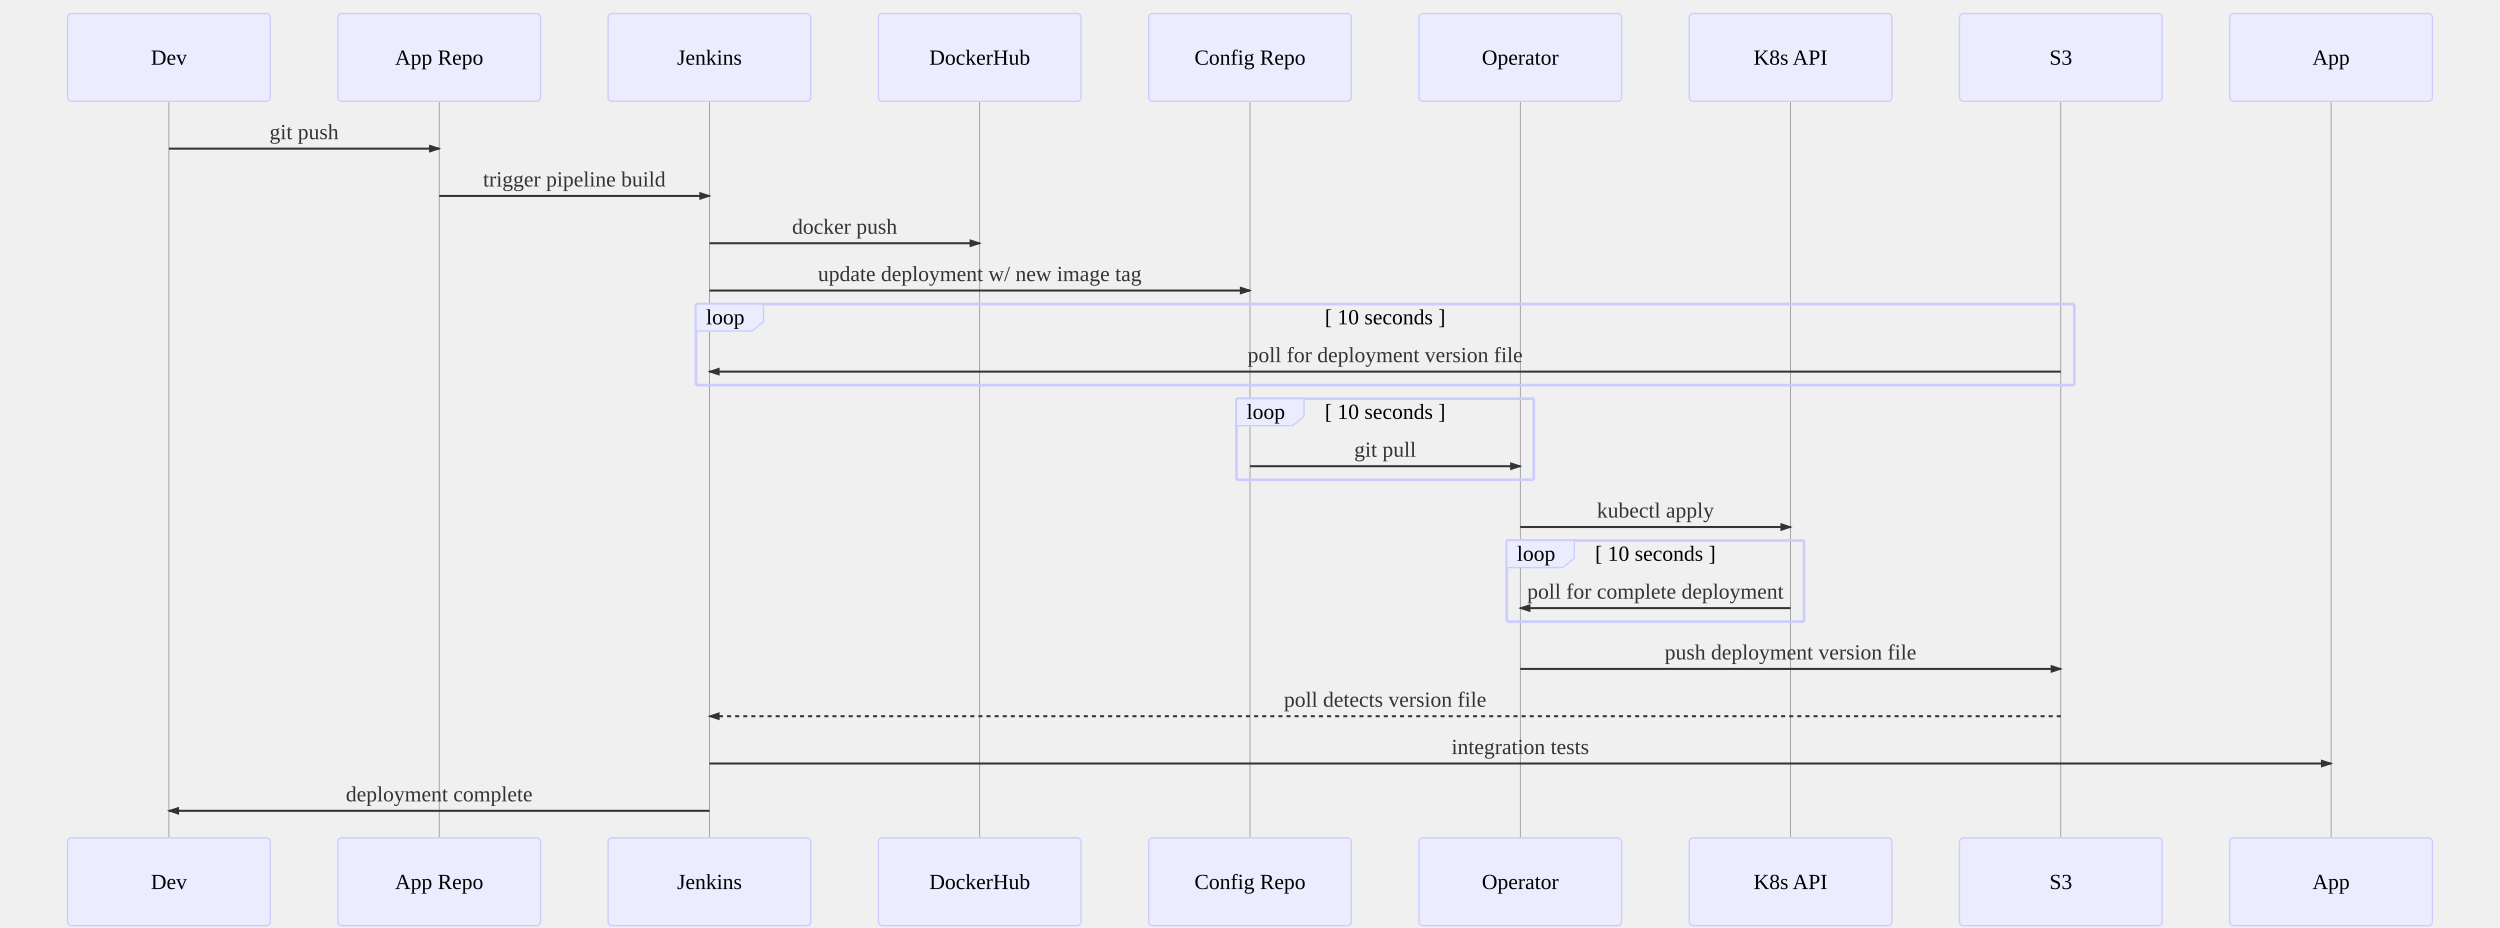
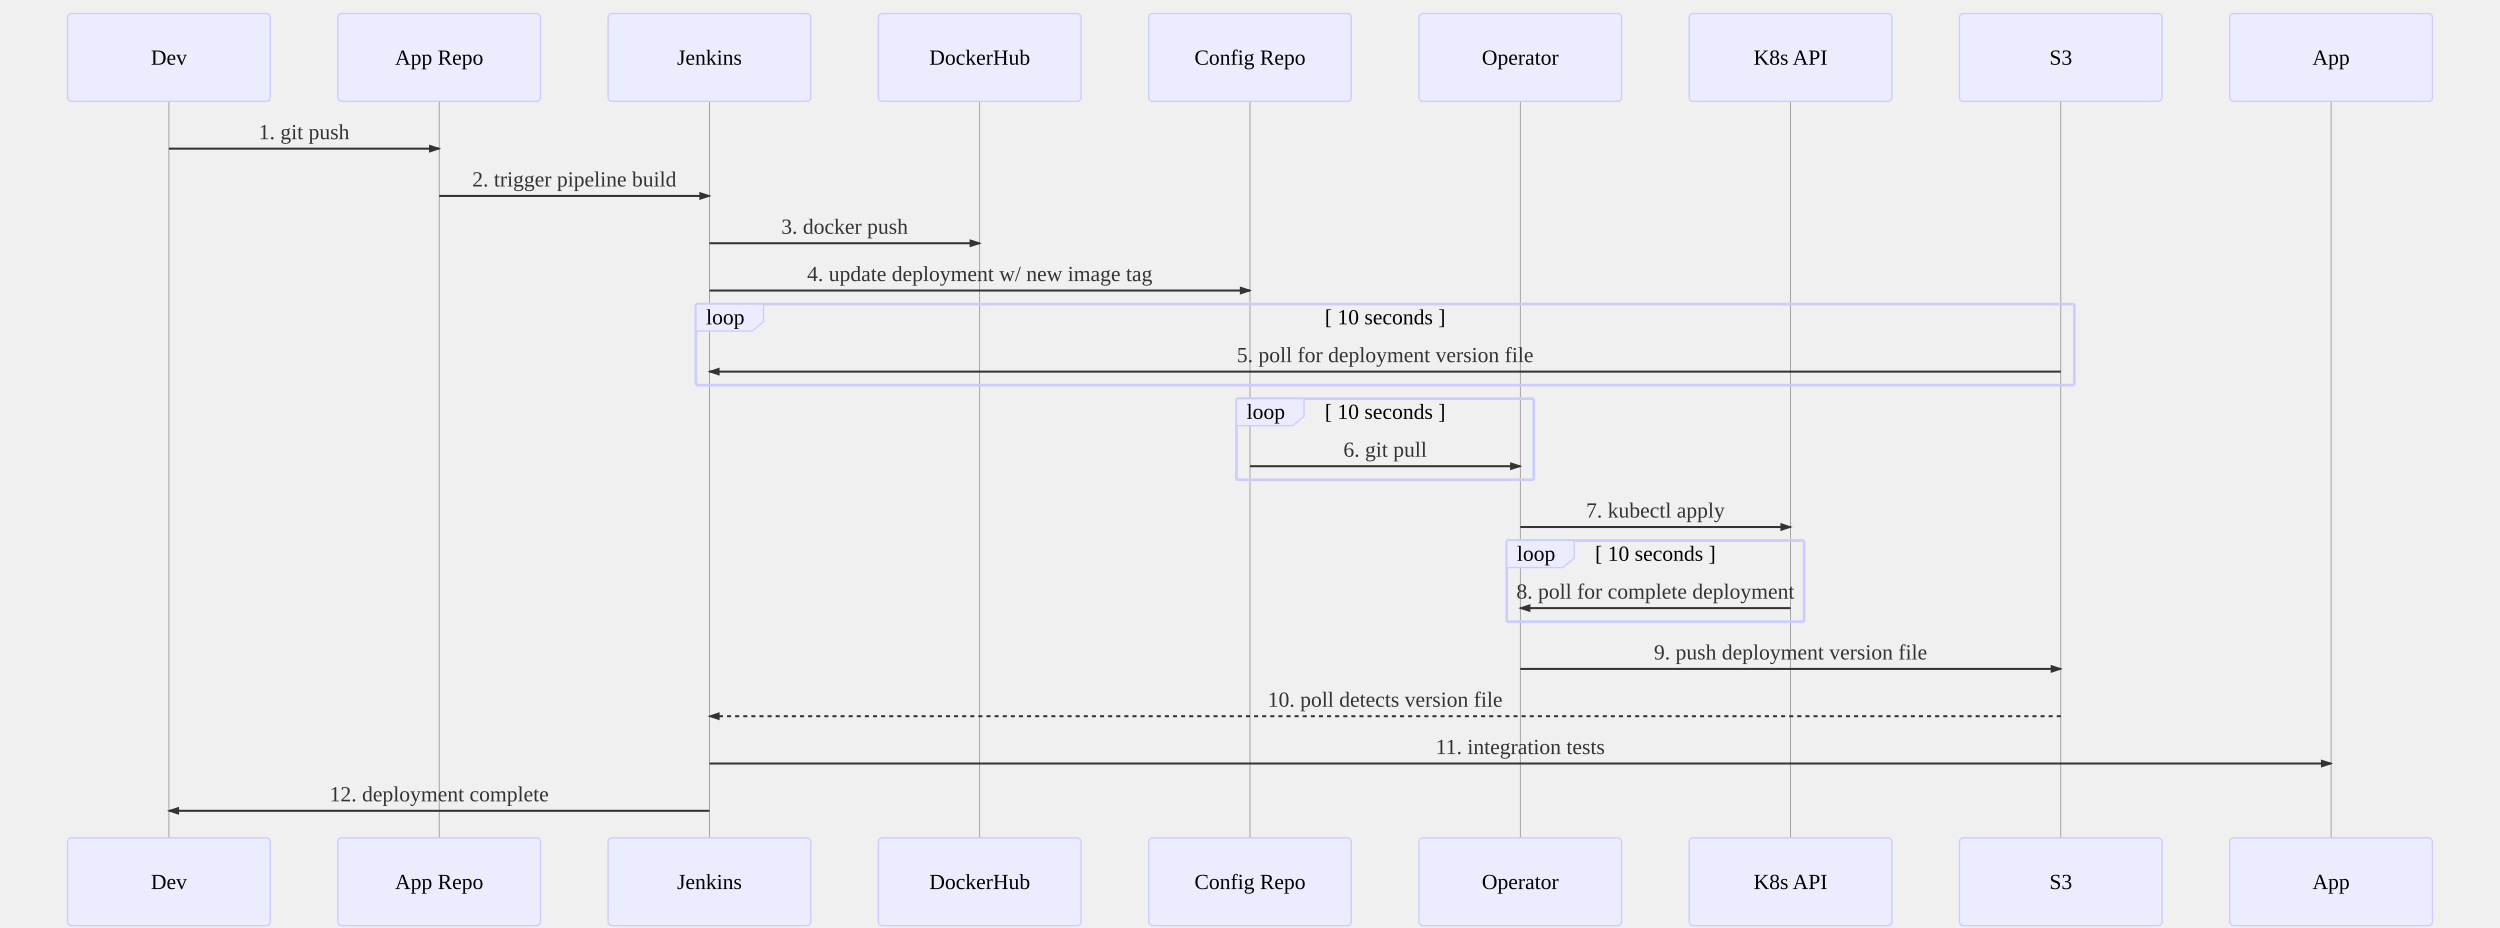
- <svg xmlns="http://www.w3.org/2000/svg" id="mermaid-1530046625356" width="100%" height="100%" style="max-width:1850px;" viewBox="-50 -10 1850 686">
-   <style>#mermaid-1530046625356 .label{font-family:trebuchet ms,verdana,arial;color:#333}#mermaid-1530046625356 .node circle,#mermaid-1530046625356 .node ellipse,#mermaid-1530046625356 .node polygon,#mermaid-1530046625356 .node rect{fill:#ececff;stroke:#9370db;stroke-width:1px}#mermaid-1530046625356 .node.clickable{cursor:pointer}#mermaid-1530046625356 .arrowheadPath{fill:#333}#mermaid-1530046625356 .edgePath .path{stroke:#333;stroke-width:1.5px}#mermaid-1530046625356 .edgeLabel{background-color:#e8e8e8}#mermaid-1530046625356 .cluster rect{fill:#ffffde!important;stroke:#aa3!important;stroke-width:1px!important}#mermaid-1530046625356 .cluster text{fill:#333}#mermaid-1530046625356 div.mermaidTooltip{position:absolute;text-align:center;max-width:200px;padding:2px;font-family:trebuchet ms,verdana,arial;font-size:12px;background:#ffffde;border:1px solid #aa3;border-radius:2px;pointer-events:none;z-index:100}#mermaid-1530046625356 .actor{stroke:#ccf;fill:#ececff}#mermaid-1530046625356 text.actor{fill:#000;stroke:none}#mermaid-1530046625356 .actor-line{stroke:grey}#mermaid-1530046625356 .messageLine0{marker-end:"url(#arrowhead)"}#mermaid-1530046625356 .messageLine0,#mermaid-1530046625356 .messageLine1{stroke-width:1.5;stroke-dasharray:"2 2";stroke:#333}#mermaid-1530046625356 #arrowhead{fill:#333}#mermaid-1530046625356 #crosshead path{fill:#333!important;stroke:#333!important}#mermaid-1530046625356 .messageText{fill:#333;stroke:none}#mermaid-1530046625356 .labelBox{stroke:#ccf;fill:#ececff}#mermaid-1530046625356 .labelText,#mermaid-1530046625356 .loopText{fill:#000;stroke:none}#mermaid-1530046625356 .loopLine{stroke-width:2;stroke-dasharray:"2 2";marker-end:"url(#arrowhead)";stroke:#ccf}#mermaid-1530046625356 .note{stroke:#aa3;fill:#fff5ad}#mermaid-1530046625356 .noteText{fill:#000;stroke:none;font-family:trebuchet ms,verdana,arial;font-size:14px}#mermaid-1530046625356 .section{stroke:none;opacity:.2}#mermaid-1530046625356 .section0{fill:rgba(102,102,255,.49)}#mermaid-1530046625356 .section2{fill:#fff400}#mermaid-1530046625356 .section1,#mermaid-1530046625356 .section3{fill:#fff;opacity:.2}#mermaid-1530046625356 .sectionTitle0,#mermaid-1530046625356 .sectionTitle1,#mermaid-1530046625356 .sectionTitle2,#mermaid-1530046625356 .sectionTitle3{fill:#333}#mermaid-1530046625356 .sectionTitle{text-anchor:start;font-size:11px;text-height:14px}#mermaid-1530046625356 .grid .tick{stroke:#d3d3d3;opacity:.3;shape-rendering:crispEdges}#mermaid-1530046625356 .grid path{stroke-width:0}#mermaid-1530046625356 .today{fill:none;stroke:red;stroke-width:2px}#mermaid-1530046625356 .task{stroke-width:2}#mermaid-1530046625356 .taskText{text-anchor:middle;font-size:11px}#mermaid-1530046625356 .taskTextOutsideRight{fill:#000;text-anchor:start;font-size:11px}#mermaid-1530046625356 .taskTextOutsideLeft{fill:#000;text-anchor:end;font-size:11px}#mermaid-1530046625356 .taskText0,#mermaid-1530046625356 .taskText1,#mermaid-1530046625356 .taskText2,#mermaid-1530046625356 .taskText3{fill:#fff}#mermaid-1530046625356 .task0,#mermaid-1530046625356 .task1,#mermaid-1530046625356 .task2,#mermaid-1530046625356 .task3{fill:#8a90dd;stroke:#534fbc}#mermaid-1530046625356 .taskTextOutside0,#mermaid-1530046625356 .taskTextOutside1,#mermaid-1530046625356 .taskTextOutside2,#mermaid-1530046625356 .taskTextOutside3{fill:#000}#mermaid-1530046625356 .active0,#mermaid-1530046625356 .active1,#mermaid-1530046625356 .active2,#mermaid-1530046625356 .active3{fill:#bfc7ff;stroke:#534fbc}#mermaid-1530046625356 .activeText0,#mermaid-1530046625356 .activeText1,#mermaid-1530046625356 .activeText2,#mermaid-1530046625356 .activeText3{fill:#000!important}#mermaid-1530046625356 .done0,#mermaid-1530046625356 .done1,#mermaid-1530046625356 .done2,#mermaid-1530046625356 .done3{stroke:grey;fill:#d3d3d3;stroke-width:2}#mermaid-1530046625356 .doneText0,#mermaid-1530046625356 .doneText1,#mermaid-1530046625356 .doneText2,#mermaid-1530046625356 .doneText3{fill:#000!important}#mermaid-1530046625356 .crit0,#mermaid-1530046625356 .crit1,#mermaid-1530046625356 .crit2,#mermaid-1530046625356 .crit3{stroke:#f88;fill:red;stroke-width:2}#mermaid-1530046625356 .activeCrit0,#mermaid-1530046625356 .activeCrit1,#mermaid-1530046625356 .activeCrit2,#mermaid-1530046625356 .activeCrit3{stroke:#f88;fill:#bfc7ff;stroke-width:2}#mermaid-1530046625356 .doneCrit0,#mermaid-1530046625356 .doneCrit1,#mermaid-1530046625356 .doneCrit2,#mermaid-1530046625356 .doneCrit3{stroke:#f88;fill:#d3d3d3;stroke-width:2;cursor:pointer;shape-rendering:crispEdges}#mermaid-1530046625356 .activeCritText0,#mermaid-1530046625356 .activeCritText1,#mermaid-1530046625356 .activeCritText2,#mermaid-1530046625356 .activeCritText3,#mermaid-1530046625356 .doneCritText0,#mermaid-1530046625356 .doneCritText1,#mermaid-1530046625356 .doneCritText2,#mermaid-1530046625356 .doneCritText3{fill:#000!important}#mermaid-1530046625356 .titleText{text-anchor:middle;font-size:18px;fill:#000}#mermaid-1530046625356 g.classGroup text{fill:#9370db;stroke:none;font-family:trebuchet ms,verdana,arial;font-size:10px}#mermaid-1530046625356 g.classGroup rect{fill:#ececff;stroke:#9370db}#mermaid-1530046625356 g.classGroup line{stroke:#9370db;stroke-width:1}#mermaid-1530046625356 .classLabel .box{stroke:none;stroke-width:0;fill:#ececff;opacity:.5}#mermaid-1530046625356 .classLabel .label{fill:#9370db;font-size:10px}#mermaid-1530046625356 .relation{stroke:#9370db;stroke-width:1;fill:none}#mermaid-1530046625356 #compositionEnd,#mermaid-1530046625356 #compositionStart{fill:#9370db;stroke:#9370db;stroke-width:1}#mermaid-1530046625356 #aggregationEnd,#mermaid-1530046625356 #aggregationStart{fill:#ececff;stroke:#9370db;stroke-width:1}#mermaid-1530046625356 #dependencyEnd,#mermaid-1530046625356 #dependencyStart,#mermaid-1530046625356 #extensionEnd,#mermaid-1530046625356 #extensionStart{fill:#9370db;stroke:#9370db;stroke-width:1}#mermaid-1530046625356 .branch-label,#mermaid-1530046625356 .commit-id,#mermaid-1530046625356 .commit-msg{fill:#d3d3d3;color:#d3d3d3}</style>
-   <style>#mermaid-1530046625356 {
+ <svg xmlns="http://www.w3.org/2000/svg" id="mermaid-1530120249698" width="100%" height="100%" style="max-width:1850px;" viewBox="-50 -10 1850 686">
+   <style>#mermaid-1530120249698 .label{font-family:trebuchet ms,verdana,arial;color:#333}#mermaid-1530120249698 .node circle,#mermaid-1530120249698 .node ellipse,#mermaid-1530120249698 .node polygon,#mermaid-1530120249698 .node rect{fill:#ececff;stroke:#9370db;stroke-width:1px}#mermaid-1530120249698 .node.clickable{cursor:pointer}#mermaid-1530120249698 .arrowheadPath{fill:#333}#mermaid-1530120249698 .edgePath .path{stroke:#333;stroke-width:1.5px}#mermaid-1530120249698 .edgeLabel{background-color:#e8e8e8}#mermaid-1530120249698 .cluster rect{fill:#ffffde!important;stroke:#aa3!important;stroke-width:1px!important}#mermaid-1530120249698 .cluster text{fill:#333}#mermaid-1530120249698 div.mermaidTooltip{position:absolute;text-align:center;max-width:200px;padding:2px;font-family:trebuchet ms,verdana,arial;font-size:12px;background:#ffffde;border:1px solid #aa3;border-radius:2px;pointer-events:none;z-index:100}#mermaid-1530120249698 .actor{stroke:#ccf;fill:#ececff}#mermaid-1530120249698 text.actor{fill:#000;stroke:none}#mermaid-1530120249698 .actor-line{stroke:grey}#mermaid-1530120249698 .messageLine0{marker-end:"url(#arrowhead)"}#mermaid-1530120249698 .messageLine0,#mermaid-1530120249698 .messageLine1{stroke-width:1.5;stroke-dasharray:"2 2";stroke:#333}#mermaid-1530120249698 #arrowhead{fill:#333}#mermaid-1530120249698 #crosshead path{fill:#333!important;stroke:#333!important}#mermaid-1530120249698 .messageText{fill:#333;stroke:none}#mermaid-1530120249698 .labelBox{stroke:#ccf;fill:#ececff}#mermaid-1530120249698 .labelText,#mermaid-1530120249698 .loopText{fill:#000;stroke:none}#mermaid-1530120249698 .loopLine{stroke-width:2;stroke-dasharray:"2 2";marker-end:"url(#arrowhead)";stroke:#ccf}#mermaid-1530120249698 .note{stroke:#aa3;fill:#fff5ad}#mermaid-1530120249698 .noteText{fill:#000;stroke:none;font-family:trebuchet ms,verdana,arial;font-size:14px}#mermaid-1530120249698 .section{stroke:none;opacity:.2}#mermaid-1530120249698 .section0{fill:rgba(102,102,255,.49)}#mermaid-1530120249698 .section2{fill:#fff400}#mermaid-1530120249698 .section1,#mermaid-1530120249698 .section3{fill:#fff;opacity:.2}#mermaid-1530120249698 .sectionTitle0,#mermaid-1530120249698 .sectionTitle1,#mermaid-1530120249698 .sectionTitle2,#mermaid-1530120249698 .sectionTitle3{fill:#333}#mermaid-1530120249698 .sectionTitle{text-anchor:start;font-size:11px;text-height:14px}#mermaid-1530120249698 .grid .tick{stroke:#d3d3d3;opacity:.3;shape-rendering:crispEdges}#mermaid-1530120249698 .grid path{stroke-width:0}#mermaid-1530120249698 .today{fill:none;stroke:red;stroke-width:2px}#mermaid-1530120249698 .task{stroke-width:2}#mermaid-1530120249698 .taskText{text-anchor:middle;font-size:11px}#mermaid-1530120249698 .taskTextOutsideRight{fill:#000;text-anchor:start;font-size:11px}#mermaid-1530120249698 .taskTextOutsideLeft{fill:#000;text-anchor:end;font-size:11px}#mermaid-1530120249698 .taskText0,#mermaid-1530120249698 .taskText1,#mermaid-1530120249698 .taskText2,#mermaid-1530120249698 .taskText3{fill:#fff}#mermaid-1530120249698 .task0,#mermaid-1530120249698 .task1,#mermaid-1530120249698 .task2,#mermaid-1530120249698 .task3{fill:#8a90dd;stroke:#534fbc}#mermaid-1530120249698 .taskTextOutside0,#mermaid-1530120249698 .taskTextOutside1,#mermaid-1530120249698 .taskTextOutside2,#mermaid-1530120249698 .taskTextOutside3{fill:#000}#mermaid-1530120249698 .active0,#mermaid-1530120249698 .active1,#mermaid-1530120249698 .active2,#mermaid-1530120249698 .active3{fill:#bfc7ff;stroke:#534fbc}#mermaid-1530120249698 .activeText0,#mermaid-1530120249698 .activeText1,#mermaid-1530120249698 .activeText2,#mermaid-1530120249698 .activeText3{fill:#000!important}#mermaid-1530120249698 .done0,#mermaid-1530120249698 .done1,#mermaid-1530120249698 .done2,#mermaid-1530120249698 .done3{stroke:grey;fill:#d3d3d3;stroke-width:2}#mermaid-1530120249698 .doneText0,#mermaid-1530120249698 .doneText1,#mermaid-1530120249698 .doneText2,#mermaid-1530120249698 .doneText3{fill:#000!important}#mermaid-1530120249698 .crit0,#mermaid-1530120249698 .crit1,#mermaid-1530120249698 .crit2,#mermaid-1530120249698 .crit3{stroke:#f88;fill:red;stroke-width:2}#mermaid-1530120249698 .activeCrit0,#mermaid-1530120249698 .activeCrit1,#mermaid-1530120249698 .activeCrit2,#mermaid-1530120249698 .activeCrit3{stroke:#f88;fill:#bfc7ff;stroke-width:2}#mermaid-1530120249698 .doneCrit0,#mermaid-1530120249698 .doneCrit1,#mermaid-1530120249698 .doneCrit2,#mermaid-1530120249698 .doneCrit3{stroke:#f88;fill:#d3d3d3;stroke-width:2;cursor:pointer;shape-rendering:crispEdges}#mermaid-1530120249698 .activeCritText0,#mermaid-1530120249698 .activeCritText1,#mermaid-1530120249698 .activeCritText2,#mermaid-1530120249698 .activeCritText3,#mermaid-1530120249698 .doneCritText0,#mermaid-1530120249698 .doneCritText1,#mermaid-1530120249698 .doneCritText2,#mermaid-1530120249698 .doneCritText3{fill:#000!important}#mermaid-1530120249698 .titleText{text-anchor:middle;font-size:18px;fill:#000}#mermaid-1530120249698 g.classGroup text{fill:#9370db;stroke:none;font-family:trebuchet ms,verdana,arial;font-size:10px}#mermaid-1530120249698 g.classGroup rect{fill:#ececff;stroke:#9370db}#mermaid-1530120249698 g.classGroup line{stroke:#9370db;stroke-width:1}#mermaid-1530120249698 .classLabel .box{stroke:none;stroke-width:0;fill:#ececff;opacity:.5}#mermaid-1530120249698 .classLabel .label{fill:#9370db;font-size:10px}#mermaid-1530120249698 .relation{stroke:#9370db;stroke-width:1;fill:none}#mermaid-1530120249698 #compositionEnd,#mermaid-1530120249698 #compositionStart{fill:#9370db;stroke:#9370db;stroke-width:1}#mermaid-1530120249698 #aggregationEnd,#mermaid-1530120249698 #aggregationStart{fill:#ececff;stroke:#9370db;stroke-width:1}#mermaid-1530120249698 #dependencyEnd,#mermaid-1530120249698 #dependencyStart,#mermaid-1530120249698 #extensionEnd,#mermaid-1530120249698 #extensionStart{fill:#9370db;stroke:#9370db;stroke-width:1}#mermaid-1530120249698 .branch-label,#mermaid-1530120249698 .commit-id,#mermaid-1530120249698 .commit-msg{fill:#d3d3d3;color:#d3d3d3}</style>
+   <style>#mermaid-1530120249698 {
    color: rgb(0, 0, 0);
    font: normal normal 400 normal 16px / normal "Times New Roman";
  }</style>
  <g />
  <g>
    <line id="actor0" x1="75" y1="5" x2="75" y2="675" class="actor-line" stroke-width="0.5px" stroke="#999" />
    <rect x="0" y="0" fill="#eaeaea" stroke="#666" width="150" height="65" rx="3" ry="3" class="actor" />
    <text x="75" y="32.5" dominant-baseline="central" alignment-baseline="central" class="actor" style="text-anchor: middle;">
      <tspan x="75" dy="0">Dev</tspan>
    </text>
  </g>
  <g>
    <line id="actor1" x1="275" y1="5" x2="275" y2="675" class="actor-line" stroke-width="0.5px" stroke="#999" />
    <rect x="200" y="0" fill="#eaeaea" stroke="#666" width="150" height="65" rx="3" ry="3" class="actor" />
    <text x="275" y="32.5" dominant-baseline="central" alignment-baseline="central" class="actor" style="text-anchor: middle;">
      <tspan x="275" dy="0">App Repo</tspan>
    </text>
  </g>
  <g>
    <line id="actor2" x1="475" y1="5" x2="475" y2="675" class="actor-line" stroke-width="0.5px" stroke="#999" />
    <rect x="400" y="0" fill="#eaeaea" stroke="#666" width="150" height="65" rx="3" ry="3" class="actor" />
    <text x="475" y="32.5" dominant-baseline="central" alignment-baseline="central" class="actor" style="text-anchor: middle;">
      <tspan x="475" dy="0">Jenkins</tspan>
    </text>
  </g>
  <g>
    <line id="actor3" x1="675" y1="5" x2="675" y2="675" class="actor-line" stroke-width="0.5px" stroke="#999" />
    <rect x="600" y="0" fill="#eaeaea" stroke="#666" width="150" height="65" rx="3" ry="3" class="actor" />
    <text x="675" y="32.5" dominant-baseline="central" alignment-baseline="central" class="actor" style="text-anchor: middle;">
      <tspan x="675" dy="0">DockerHub</tspan>
    </text>
  </g>
  <g>
    <line id="actor4" x1="875" y1="5" x2="875" y2="675" class="actor-line" stroke-width="0.5px" stroke="#999" />
    <rect x="800" y="0" fill="#eaeaea" stroke="#666" width="150" height="65" rx="3" ry="3" class="actor" />
    <text x="875" y="32.5" dominant-baseline="central" alignment-baseline="central" class="actor" style="text-anchor: middle;">
      <tspan x="875" dy="0">Config Repo</tspan>
    </text>
  </g>
  <g>
    <line id="actor5" x1="1075" y1="5" x2="1075" y2="675" class="actor-line" stroke-width="0.5px" stroke="#999" />
    <rect x="1000" y="0" fill="#eaeaea" stroke="#666" width="150" height="65" rx="3" ry="3" class="actor" />
    <text x="1075" y="32.5" dominant-baseline="central" alignment-baseline="central" class="actor" style="text-anchor: middle;">
      <tspan x="1075" dy="0">Operator</tspan>
    </text>
  </g>
  <g>
    <line id="actor6" x1="1275" y1="5" x2="1275" y2="675" class="actor-line" stroke-width="0.5px" stroke="#999" />
    <rect x="1200" y="0" fill="#eaeaea" stroke="#666" width="150" height="65" rx="3" ry="3" class="actor" />
    <text x="1275" y="32.5" dominant-baseline="central" alignment-baseline="central" class="actor" style="text-anchor: middle;">
      <tspan x="1275" dy="0">K8s API</tspan>
    </text>
  </g>
  <g>
    <line id="actor7" x1="1475" y1="5" x2="1475" y2="675" class="actor-line" stroke-width="0.5px" stroke="#999" />
    <rect x="1400" y="0" fill="#eaeaea" stroke="#666" width="150" height="65" rx="3" ry="3" class="actor" />
    <text x="1475" y="32.5" dominant-baseline="central" alignment-baseline="central" class="actor" style="text-anchor: middle;">
      <tspan x="1475" dy="0">S3</tspan>
    </text>
  </g>
  <g>
    <line id="actor8" x1="1675" y1="5" x2="1675" y2="675" class="actor-line" stroke-width="0.5px" stroke="#999" />
    <rect x="1600" y="0" fill="#eaeaea" stroke="#666" width="150" height="65" rx="3" ry="3" class="actor" />
    <text x="1675" y="32.5" dominant-baseline="central" alignment-baseline="central" class="actor" style="text-anchor: middle;">
      <tspan x="1675" dy="0">App</tspan>
    </text>
  </g>
  <defs>
    <marker id="arrowhead" refX="5" refY="2" markerWidth="6" markerHeight="4" orient="auto">
      <path d="M 0,0 V 4 L6,2 Z" />
    </marker>
  </defs>
  <defs>
    <marker id="crosshead" markerWidth="15" markerHeight="8" orient="auto" refX="16" refY="4">
      <path fill="black" stroke="#000000" stroke-width="1px" d="M 9,2 V 6 L16,4 Z" style="stroke-dasharray: 0, 0;" />
      <path fill="none" stroke="#000000" stroke-width="1px" d="M 0,1 L 6,7 M 6,1 L 0,7" style="stroke-dasharray: 0, 0;" />
    </marker>
  </defs>
  <g>
-     <text x="175" y="93" class="messageText" style="text-anchor: middle;">git push</text>
+     <text x="175" y="93" class="messageText" style="text-anchor: middle;">1. git push</text>
    <line x1="75" y1="100" x2="275" y2="100" class="messageLine0" stroke-width="2" stroke="black" marker-end="url(#arrowhead)" style="fill: none;" />
  </g>
  <g>
-     <text x="375" y="128" class="messageText" style="text-anchor: middle;">trigger pipeline build</text>
+     <text x="375" y="128" class="messageText" style="text-anchor: middle;">2. trigger pipeline build</text>
    <line x1="275" y1="135" x2="475" y2="135" class="messageLine0" stroke-width="2" stroke="black" marker-end="url(#arrowhead)" style="fill: none;" />
  </g>
  <g>
-     <text x="575" y="163" class="messageText" style="text-anchor: middle;">docker push</text>
+     <text x="575" y="163" class="messageText" style="text-anchor: middle;">3. docker push</text>
    <line x1="475" y1="170" x2="675" y2="170" class="messageLine0" stroke-width="2" stroke="black" marker-end="url(#arrowhead)" style="fill: none;" />
  </g>
  <g>
-     <text x="675" y="198" class="messageText" style="text-anchor: middle;">update deployment w/ new image tag</text>
+     <text x="675" y="198" class="messageText" style="text-anchor: middle;">4. update deployment w/ new image tag</text>
    <line x1="475" y1="205" x2="875" y2="205" class="messageLine0" stroke-width="2" stroke="black" marker-end="url(#arrowhead)" style="fill: none;" />
  </g>
  <g>
-     <text x="975" y="258" class="messageText" style="text-anchor: middle;">poll for deployment version file</text>
+     <text x="975" y="258" class="messageText" style="text-anchor: middle;">5. poll for deployment version file</text>
    <line x1="1475" y1="265" x2="475" y2="265" class="messageLine0" stroke-width="2" stroke="black" marker-end="url(#arrowhead)" style="fill: none;" />
  </g>
  <g>
    <line x1="465" y1="215" x2="1485" y2="215" class="loopLine" />
    <line x1="1485" y1="215" x2="1485" y2="275" class="loopLine" />
    <line x1="465" y1="275" x2="1485" y2="275" class="loopLine" />
    <line x1="465" y1="215" x2="465" y2="275" class="loopLine" />
    <polygon points="465,215 515,215 515,228 506.6,235 465,235" class="labelBox" />
    <text x="472.5" y="230" fill="black" class="labelText">
      <tspan x="472.5" fill="black">loop</tspan>
    </text>
    <text x="975" y="230" fill="black" class="loopText" style="text-anchor: middle;">
      <tspan x="975" fill="black">[ 10 seconds ]</tspan>
    </text>
  </g>
  <g>
-     <text x="975" y="328" class="messageText" style="text-anchor: middle;">git pull</text>
+     <text x="975" y="328" class="messageText" style="text-anchor: middle;">6. git pull</text>
    <line x1="875" y1="335" x2="1075" y2="335" class="messageLine0" stroke-width="2" stroke="black" marker-end="url(#arrowhead)" style="fill: none;" />
  </g>
  <g>
    <line x1="865" y1="285" x2="1085" y2="285" class="loopLine" />
    <line x1="1085" y1="285" x2="1085" y2="345" class="loopLine" />
    <line x1="865" y1="345" x2="1085" y2="345" class="loopLine" />
    <line x1="865" y1="285" x2="865" y2="345" class="loopLine" />
    <polygon points="865,285 915,285 915,298 906.6,305 865,305" class="labelBox" />
    <text x="872.5" y="300" fill="black" class="labelText">
      <tspan x="872.5" fill="black">loop</tspan>
    </text>
    <text x="975" y="300" fill="black" class="loopText" style="text-anchor: middle;">
      <tspan x="975" fill="black">[ 10 seconds     ]</tspan>
    </text>
  </g>
  <g>
-     <text x="1175" y="373" class="messageText" style="text-anchor: middle;">kubectl apply</text>
+     <text x="1175" y="373" class="messageText" style="text-anchor: middle;">7. kubectl apply</text>
    <line x1="1075" y1="380" x2="1275" y2="380" class="messageLine0" stroke-width="2" stroke="black" marker-end="url(#arrowhead)" style="fill: none;" />
  </g>
  <g>
-     <text x="1175" y="433" class="messageText" style="text-anchor: middle;">poll for complete deployment</text>
+     <text x="1175" y="433" class="messageText" style="text-anchor: middle;">8. poll for complete deployment</text>
    <line x1="1275" y1="440" x2="1075" y2="440" class="messageLine0" stroke-width="2" stroke="black" marker-end="url(#arrowhead)" style="fill: none;" />
  </g>
  <g>
    <line x1="1065" y1="390" x2="1285" y2="390" class="loopLine" />
    <line x1="1285" y1="390" x2="1285" y2="450" class="loopLine" />
    <line x1="1065" y1="450" x2="1285" y2="450" class="loopLine" />
    <line x1="1065" y1="390" x2="1065" y2="450" class="loopLine" />
    <polygon points="1065,390 1115,390 1115,403 1106.6,410 1065,410" class="labelBox" />
    <text x="1072.5" y="405" fill="black" class="labelText">
      <tspan x="1072.5" fill="black">loop</tspan>
    </text>
    <text x="1175" y="405" fill="black" class="loopText" style="text-anchor: middle;">
      <tspan x="1175" fill="black">[ 10 seconds ]</tspan>
    </text>
  </g>
  <g>
-     <text x="1275" y="478" class="messageText" style="text-anchor: middle;">push deployment version file</text>
+     <text x="1275" y="478" class="messageText" style="text-anchor: middle;">9. push deployment version file</text>
    <line x1="1075" y1="485" x2="1475" y2="485" class="messageLine0" stroke-width="2" stroke="black" marker-end="url(#arrowhead)" style="fill: none;" />
  </g>
  <g>
-     <text x="975" y="513" class="messageText" style="text-anchor: middle;">poll detects version file</text>
+     <text x="975" y="513" class="messageText" style="text-anchor: middle;">10. poll detects version file</text>
    <line x1="1475" y1="520" x2="475" y2="520" class="messageLine1" stroke-width="2" stroke="black" marker-end="url(#arrowhead)" style="stroke-dasharray: 3, 3; fill: none;" />
  </g>
  <g>
-     <text x="1075" y="548" class="messageText" style="text-anchor: middle;">integration tests</text>
+     <text x="1075" y="548" class="messageText" style="text-anchor: middle;">11. integration tests</text>
    <line x1="475" y1="555" x2="1675" y2="555" class="messageLine0" stroke-width="2" stroke="black" marker-end="url(#arrowhead)" style="fill: none;" />
  </g>
  <g>
-     <text x="275" y="583" class="messageText" style="text-anchor: middle;">deployment complete</text>
+     <text x="275" y="583" class="messageText" style="text-anchor: middle;">12. deployment complete</text>
    <line x1="475" y1="590" x2="75" y2="590" class="messageLine0" stroke-width="2" stroke="black" marker-end="url(#arrowhead)" style="fill: none;" />
  </g>
  <g>
    <rect x="0" y="610" fill="#eaeaea" stroke="#666" width="150" height="65" rx="3" ry="3" class="actor" />
    <text x="75" y="642.5" dominant-baseline="central" alignment-baseline="central" class="actor" style="text-anchor: middle;">
      <tspan x="75" dy="0">Dev</tspan>
    </text>
  </g>
  <g>
    <rect x="200" y="610" fill="#eaeaea" stroke="#666" width="150" height="65" rx="3" ry="3" class="actor" />
    <text x="275" y="642.5" dominant-baseline="central" alignment-baseline="central" class="actor" style="text-anchor: middle;">
      <tspan x="275" dy="0">App Repo</tspan>
    </text>
  </g>
  <g>
    <rect x="400" y="610" fill="#eaeaea" stroke="#666" width="150" height="65" rx="3" ry="3" class="actor" />
    <text x="475" y="642.5" dominant-baseline="central" alignment-baseline="central" class="actor" style="text-anchor: middle;">
      <tspan x="475" dy="0">Jenkins</tspan>
    </text>
  </g>
  <g>
    <rect x="600" y="610" fill="#eaeaea" stroke="#666" width="150" height="65" rx="3" ry="3" class="actor" />
    <text x="675" y="642.5" dominant-baseline="central" alignment-baseline="central" class="actor" style="text-anchor: middle;">
      <tspan x="675" dy="0">DockerHub</tspan>
    </text>
  </g>
  <g>
    <rect x="800" y="610" fill="#eaeaea" stroke="#666" width="150" height="65" rx="3" ry="3" class="actor" />
    <text x="875" y="642.5" dominant-baseline="central" alignment-baseline="central" class="actor" style="text-anchor: middle;">
      <tspan x="875" dy="0">Config Repo</tspan>
    </text>
  </g>
  <g>
    <rect x="1000" y="610" fill="#eaeaea" stroke="#666" width="150" height="65" rx="3" ry="3" class="actor" />
    <text x="1075" y="642.5" dominant-baseline="central" alignment-baseline="central" class="actor" style="text-anchor: middle;">
      <tspan x="1075" dy="0">Operator</tspan>
    </text>
  </g>
  <g>
    <rect x="1200" y="610" fill="#eaeaea" stroke="#666" width="150" height="65" rx="3" ry="3" class="actor" />
    <text x="1275" y="642.5" dominant-baseline="central" alignment-baseline="central" class="actor" style="text-anchor: middle;">
      <tspan x="1275" dy="0">K8s API</tspan>
    </text>
  </g>
  <g>
    <rect x="1400" y="610" fill="#eaeaea" stroke="#666" width="150" height="65" rx="3" ry="3" class="actor" />
    <text x="1475" y="642.5" dominant-baseline="central" alignment-baseline="central" class="actor" style="text-anchor: middle;">
      <tspan x="1475" dy="0">S3</tspan>
    </text>
  </g>
  <g>
    <rect x="1600" y="610" fill="#eaeaea" stroke="#666" width="150" height="65" rx="3" ry="3" class="actor" />
    <text x="1675" y="642.5" dominant-baseline="central" alignment-baseline="central" class="actor" style="text-anchor: middle;">
      <tspan x="1675" dy="0">App</tspan>
    </text>
  </g>
</svg>
